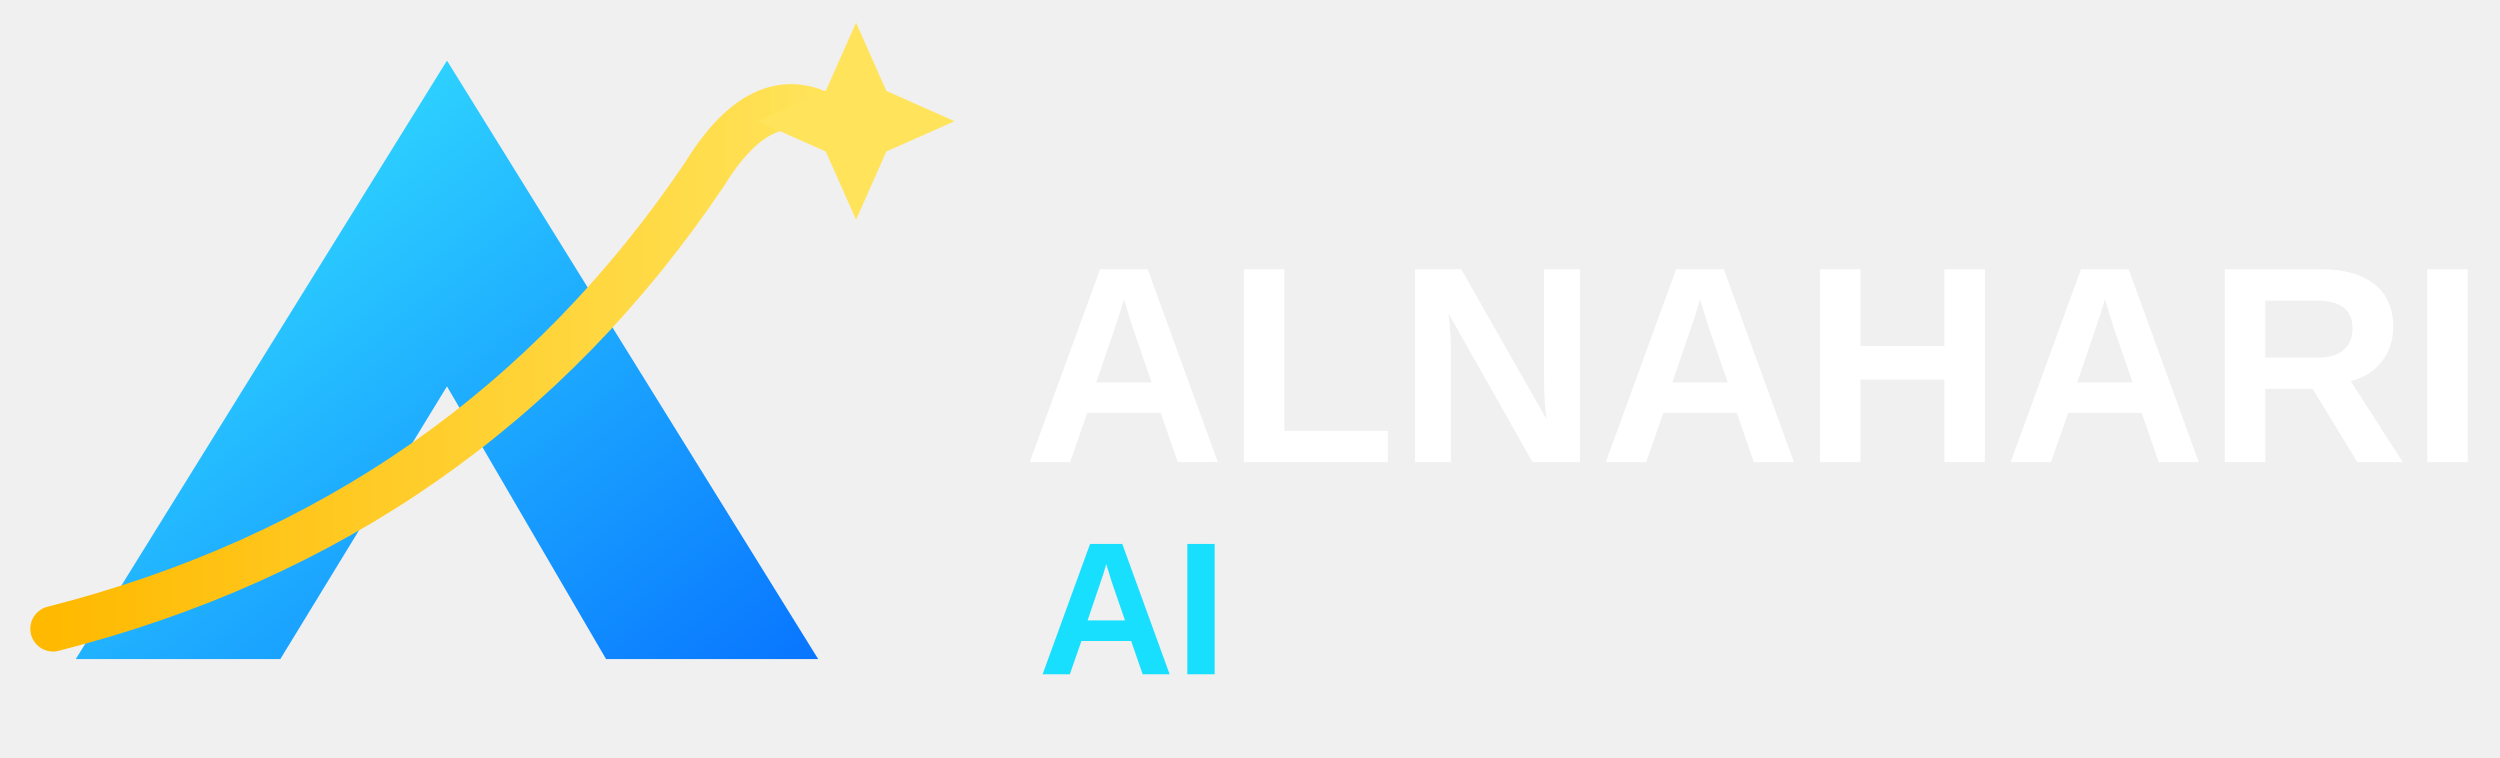
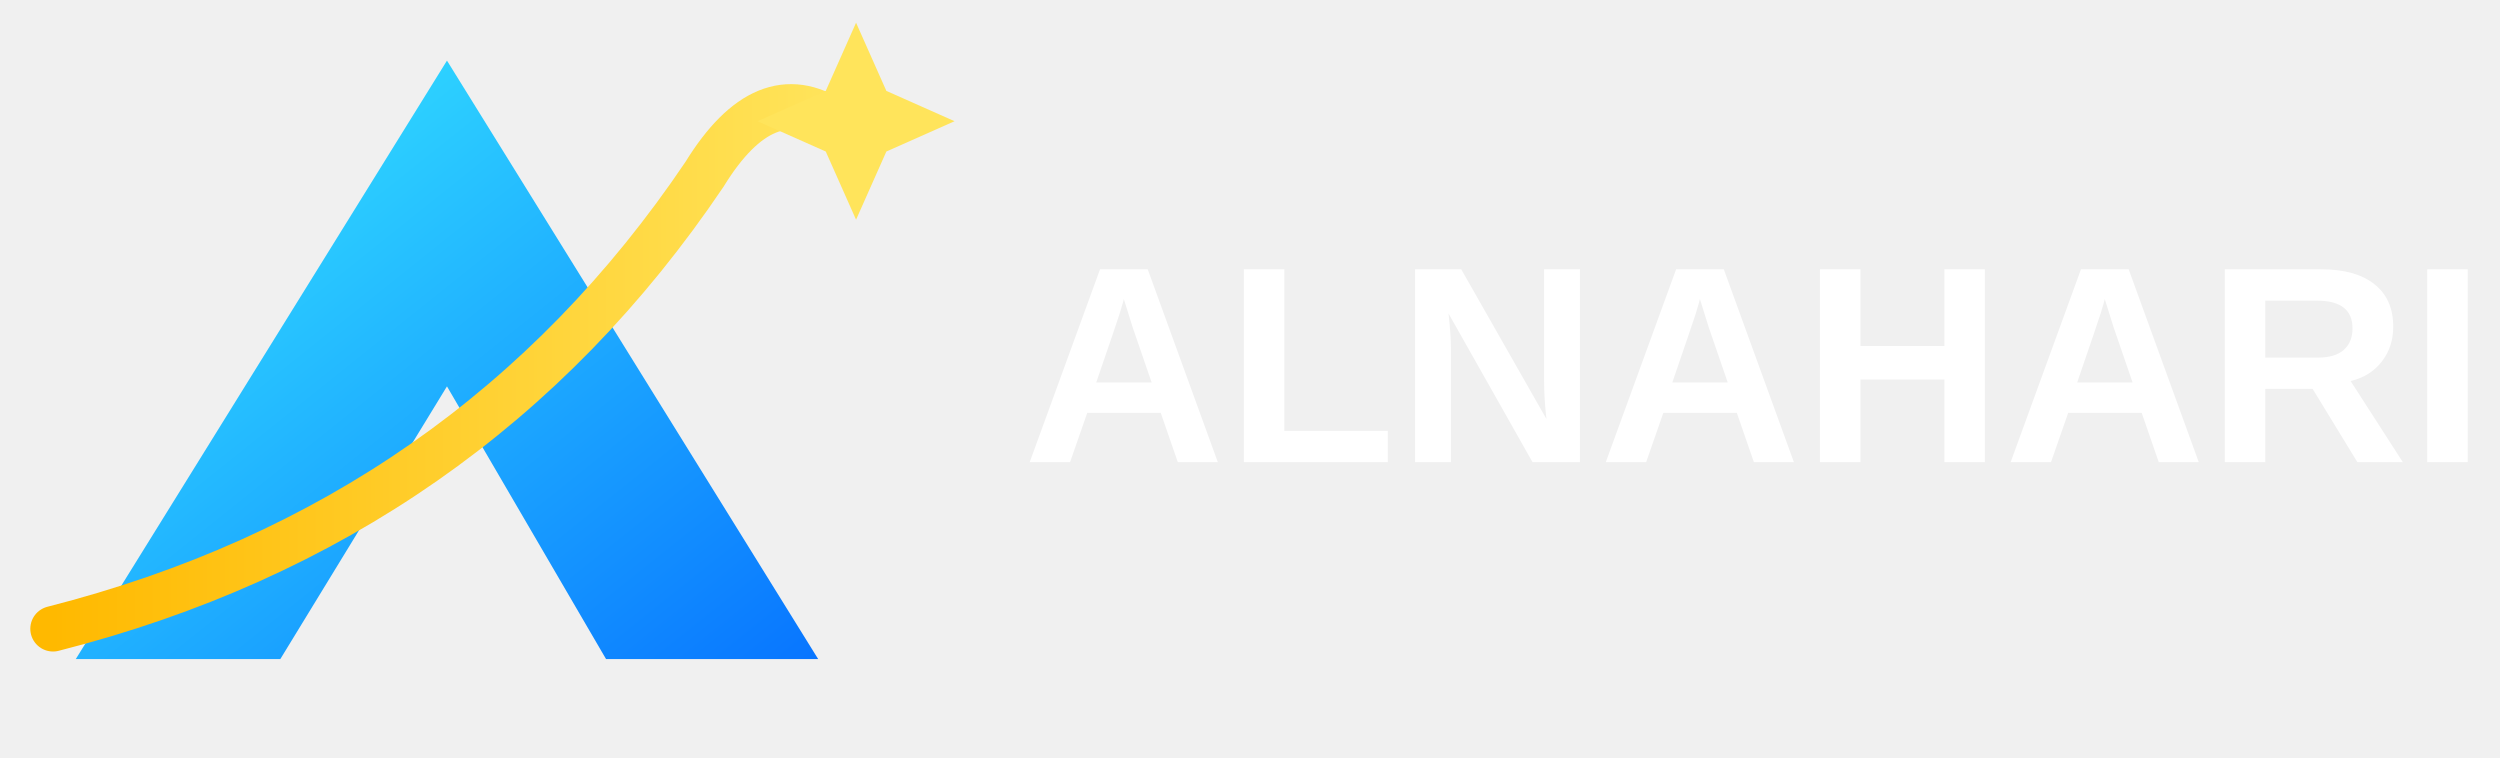
<svg xmlns="http://www.w3.org/2000/svg" viewBox="0 0 330 100">
  <defs>
    <linearGradient id="b" x1="0" y1="0" x2="1" y2="1">
      <stop stop-color="#39efff" />
      <stop offset="1" stop-color="#0875ff" />
    </linearGradient>
    <linearGradient id="g">
      <stop stop-color="#ffb900" />
      <stop offset="1" stop-color="#ffe45b" />
    </linearGradient>
  </defs>
  <path d="M10 87 59 8 108 87H80L59 51 37 87Z" fill="url(#b)" />
  <path d="M7 83Q62 69 93 23Q101 10 110 16" fill="none" stroke="url(#g)" stroke-width="6" stroke-linecap="round" />
  <path d="M109 12l4-9 4 9 9 4-9 4-4 9-4-9-9-4z" fill="#ffe45b" />
  <text x="135" y="61" font-family="Arial,sans-serif" font-size="37" font-weight="800" fill="#fff">ALNAHARI</text>
-   <text x="137" y="89" font-family="Arial,sans-serif" font-size="25" font-weight="800" fill="#19dfff">AI</text>
</svg>
